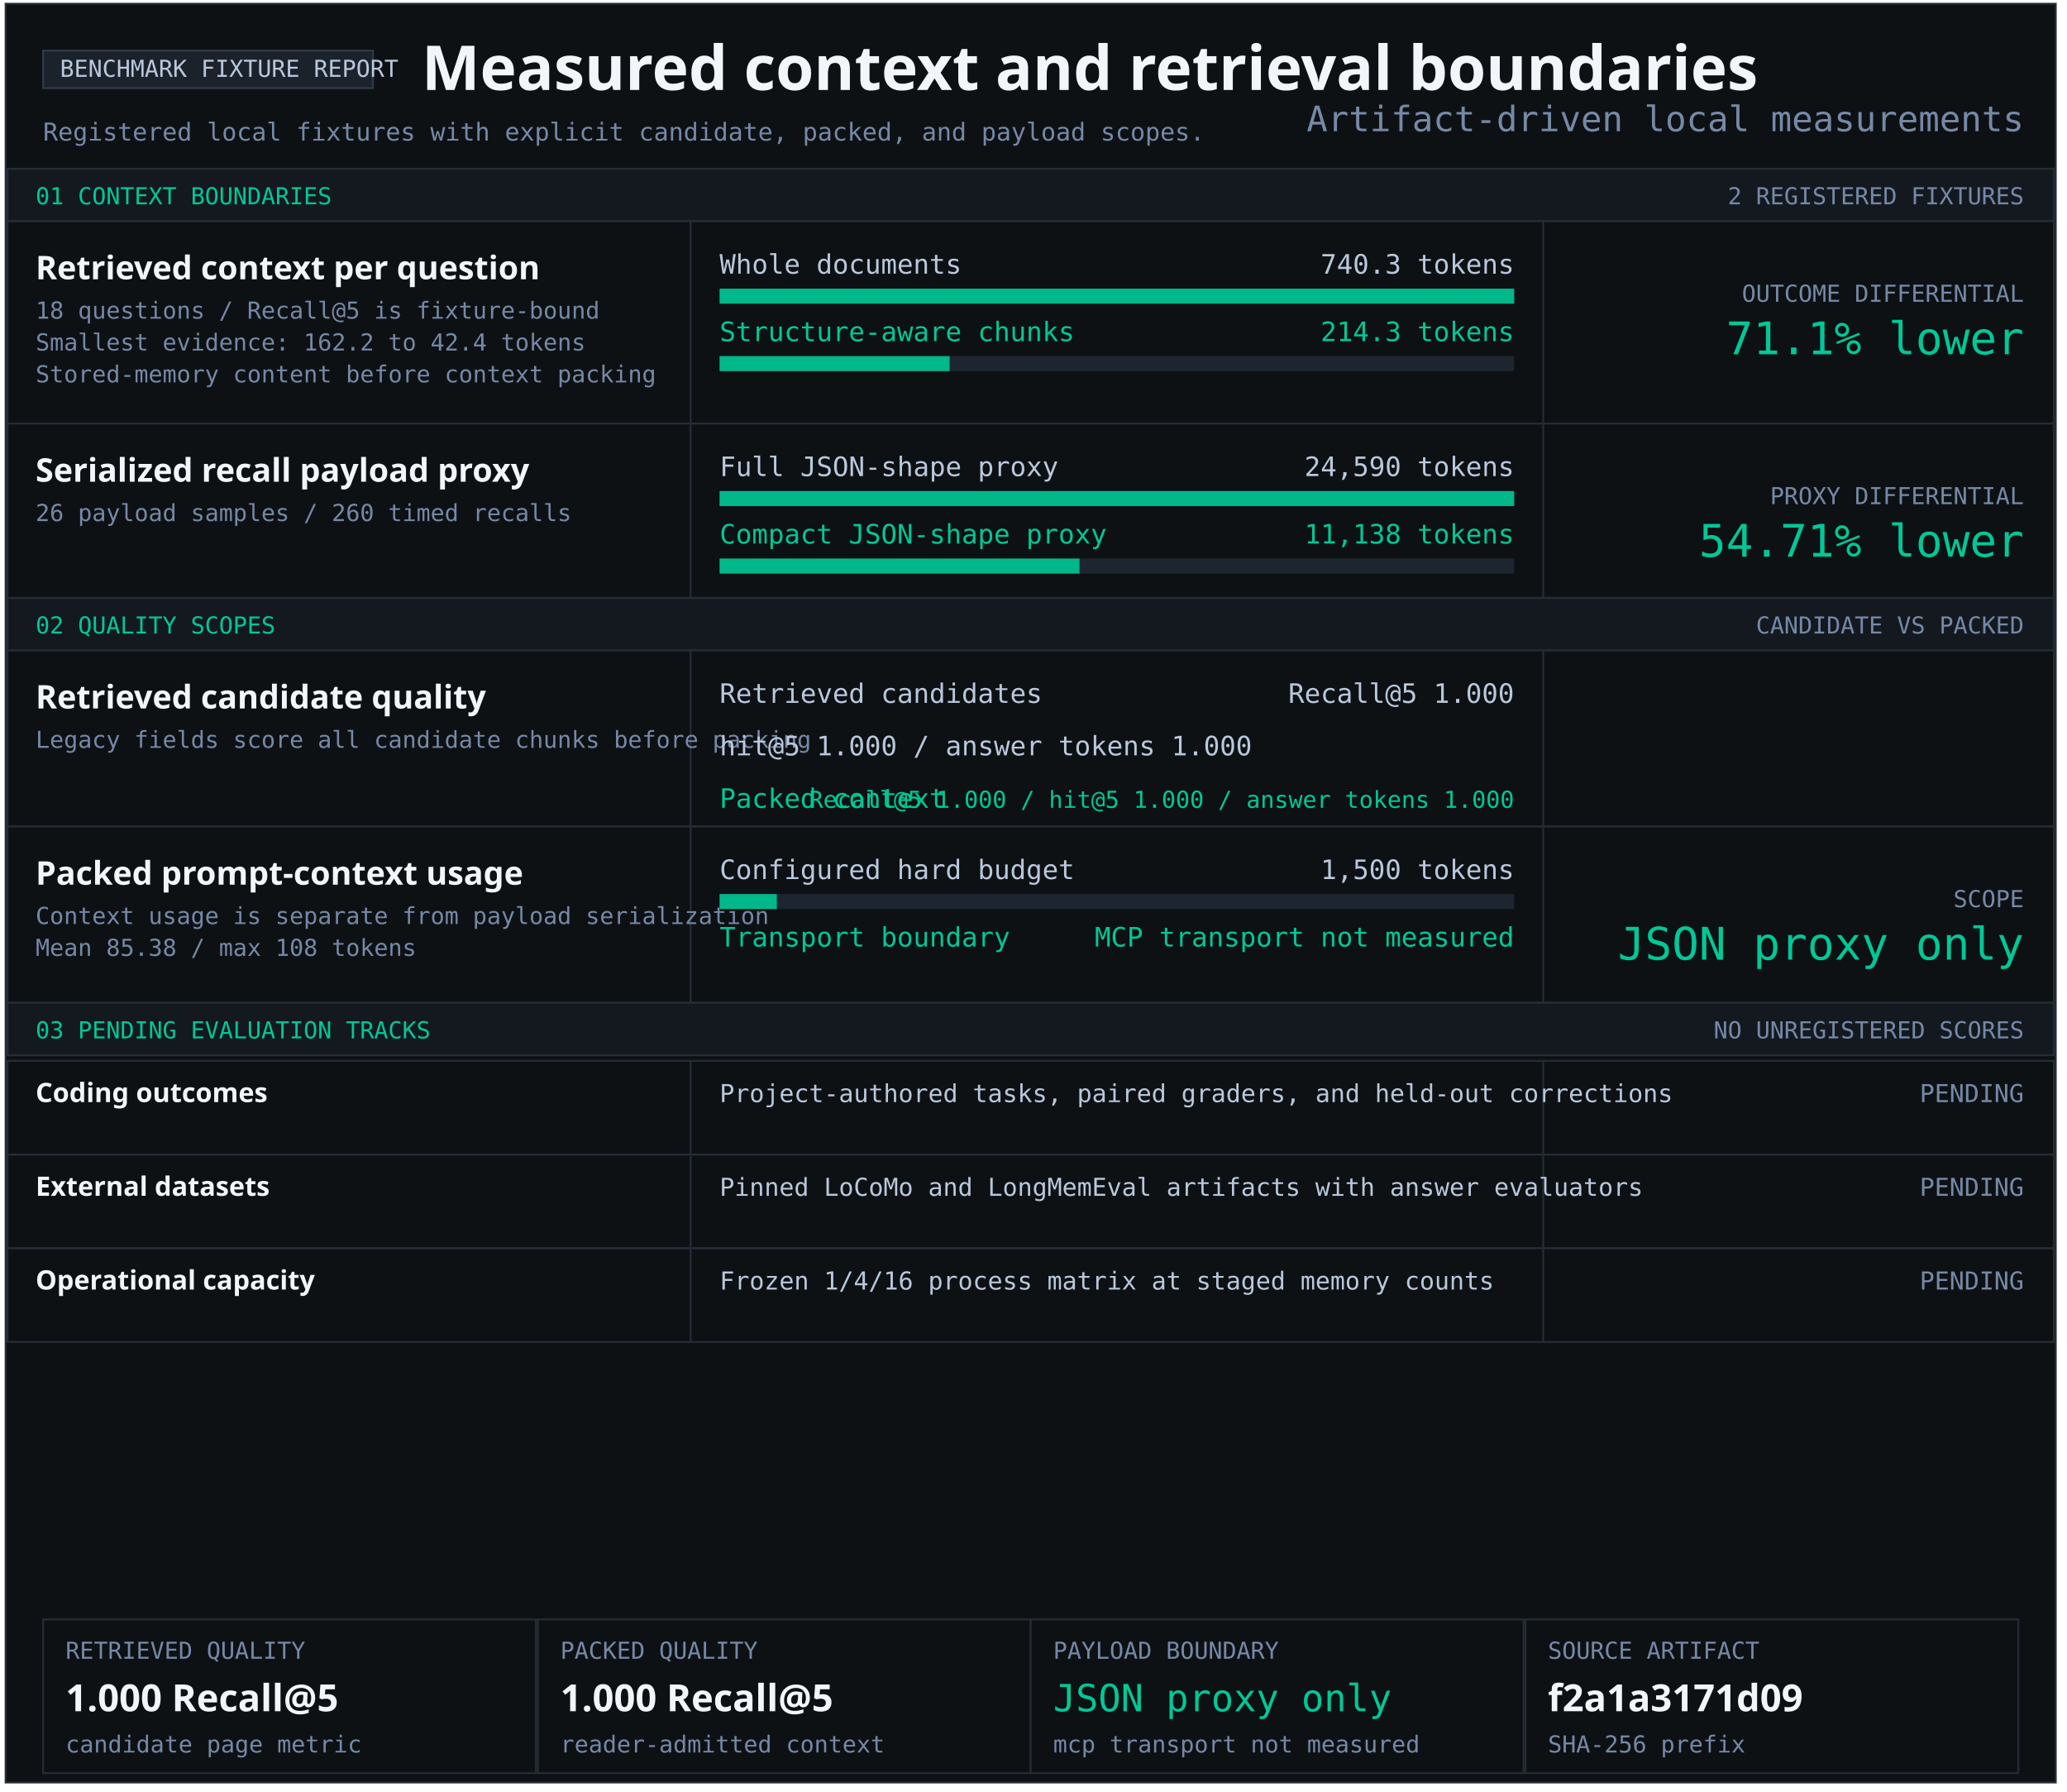
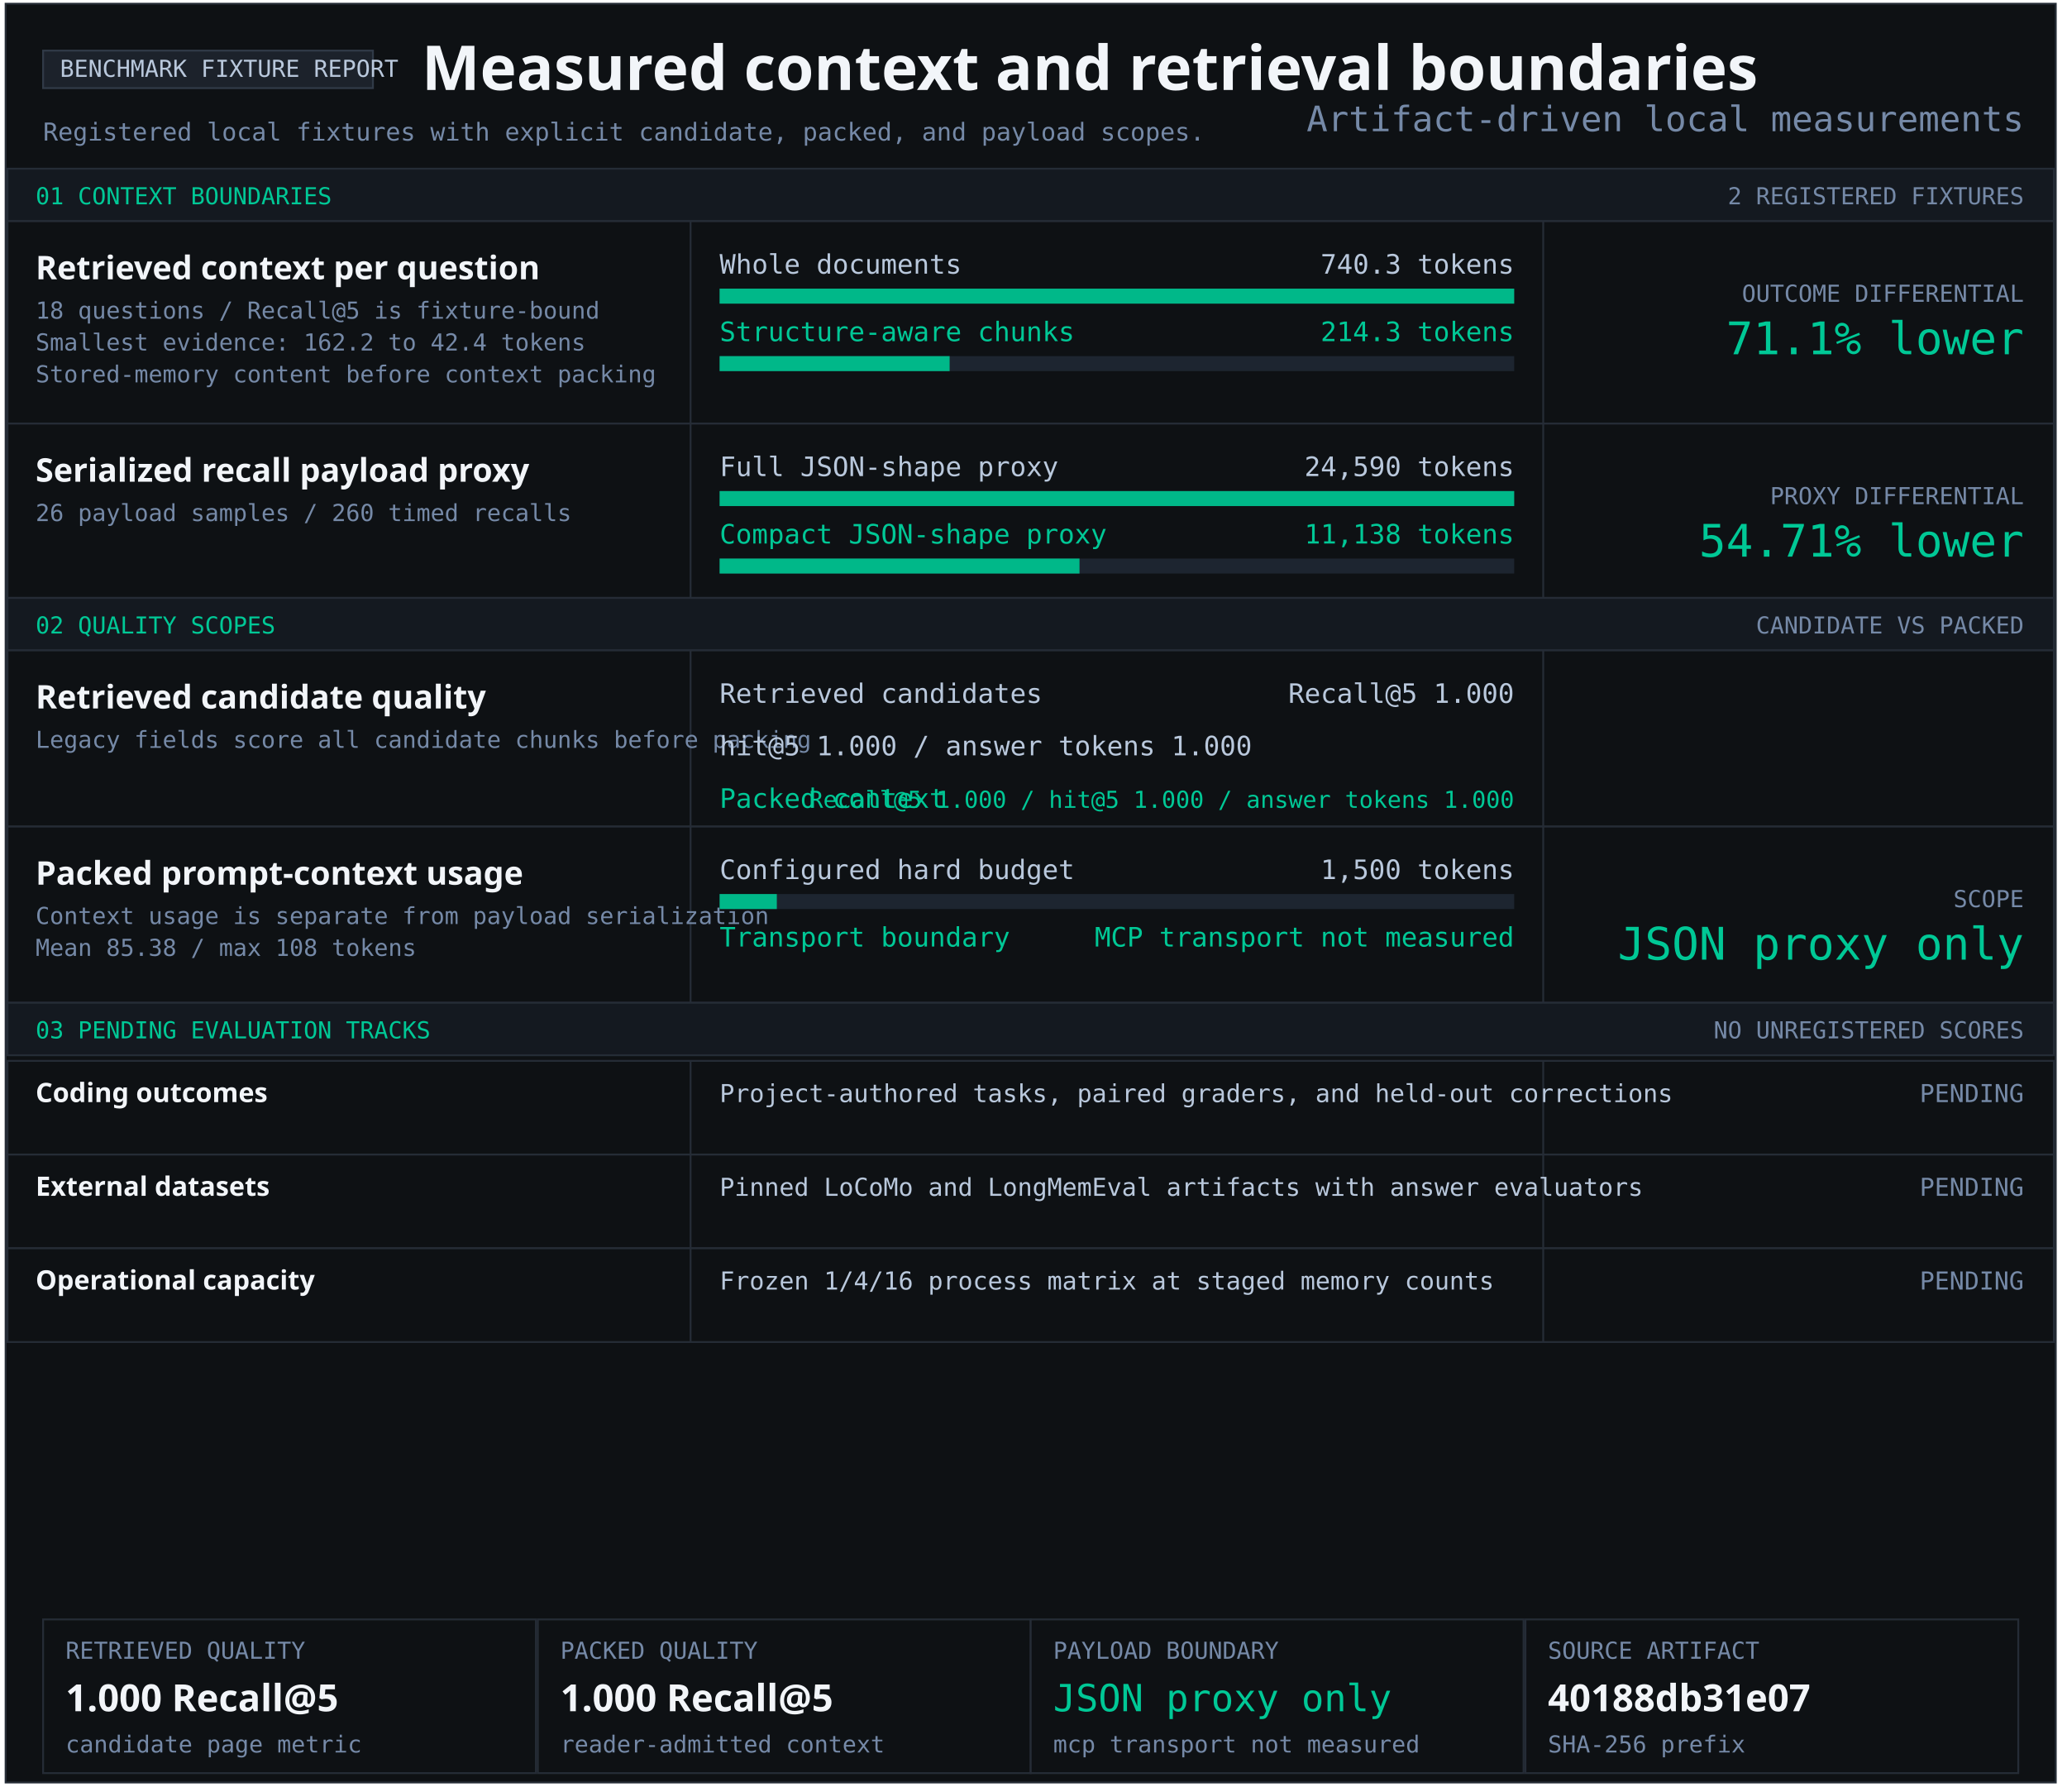
<svg xmlns="http://www.w3.org/2000/svg" width="1103" height="956" viewBox="0 0 1103 956" role="img" aria-labelledby="title desc">
  <style>text{font-family:Consolas,monospace;fill:#b9c8dc} .heading{font-family:Segoe UI,sans-serif;font-weight:700;fill:#f2f5f9} .green{fill:#00c896}.muted{fill:#7589a7}</style>
  <rect x="3" y="2" width="1094" height="949" fill="#0e1114" stroke="#252c36" />
  <rect x="23" y="27" width="176" height="20" fill="#1c222b" stroke="#303a47" />
  <text x="32" y="41" font-size="12.5" text-anchor="start">BENCHMARK FIXTURE REPORT</text>
  <text x="225" y="48" font-size="33" class="heading" text-anchor="start">Measured context and retrieval boundaries</text>
  <text x="23" y="75" font-size="13.2" class="muted" text-anchor="start">Registered local fixtures with explicit candidate, packed, and payload scopes.</text>
  <rect x="4" y="90" width="1092" height="28" fill="#141920" stroke="#252c36" />
  <text x="19" y="109" font-size="12.5" class="green" text-anchor="start">01 CONTEXT BOUNDARIES</text>
  <text x="1080" y="109" font-size="12.5" class="muted" text-anchor="end">2 REGISTERED FIXTURES</text>
  <rect x="4" y="118" width="1092" height="108" fill="#0e1114" stroke="#252c36" />
  <rect x="368" y="118" width="1" height="108" fill="#252c36" />
  <rect x="823" y="118" width="1" height="108" fill="#252c36" />
  <g aria-label="Structure-aware chunking; 740.3 to 214.3 tokens">
    <text x="19" y="149" font-size="17.4" class="heading" text-anchor="start">Retrieved context per question</text>
    <text x="19" y="170" font-size="12.5" class="muted" text-anchor="start">18 questions / Recall@5 is fixture-bound</text>
    <text x="19" y="187" font-size="12.5" class="muted" text-anchor="start">Smallest evidence: 162.2 to 42.4 tokens</text>
    <text x="19" y="204" font-size="12.5" class="muted" text-anchor="start">Stored-memory content before context packing</text>
    <text x="384" y="146" font-size="14.3" text-anchor="start">Whole documents</text>
    <text x="808" y="146" font-size="14.3" text-anchor="end">740.3 tokens</text>
    <rect x="384" y="154" width="424" height="8" fill="#1d2530" />
    <rect x="384" y="154" width="424.00" height="8" fill="#00b889" />
    <text x="384" y="182" font-size="14.3" class="green" text-anchor="start">Structure-aware chunks</text>
    <text x="808" y="182" font-size="14.3" class="green" text-anchor="end">214.3 tokens</text>
    <rect x="384" y="190" width="424" height="8" fill="#1d2530" />
    <rect x="384" y="190" width="122.74" height="8" fill="#00b889" />
    <text x="1080" y="161" font-size="12.5" class="muted" text-anchor="end">OUTCOME DIFFERENTIAL</text>
    <text x="1080" y="189" font-size="24" class="green" text-anchor="end">71.1% lower</text>
  </g>
  <rect x="4" y="226" width="1092" height="93" fill="#0e1114" stroke="#252c36" />
  <rect x="368" y="226" width="1" height="93" fill="#252c36" />
  <rect x="823" y="226" width="1" height="93" fill="#252c36" />
  <g aria-label="Serialized JSON-shape payload proxy; 24,590 full; 11,138 compact">
    <text x="19" y="257" font-size="17.4" class="heading" text-anchor="start">Serialized recall payload proxy</text>
    <text x="19" y="278" font-size="12.5" class="muted" text-anchor="start">26 payload samples / 260 timed recalls</text>
    <text x="384" y="254" font-size="14.3" text-anchor="start">Full JSON-shape proxy</text>
    <text x="808" y="254" font-size="14.3" text-anchor="end">24,590 tokens</text>
    <rect x="384" y="262" width="424" height="8" fill="#1d2530" />
    <rect x="384" y="262" width="424.00" height="8" fill="#00b889" />
    <text x="384" y="290" font-size="14.3" class="green" text-anchor="start">Compact JSON-shape proxy</text>
    <text x="808" y="290" font-size="14.3" class="green" text-anchor="end">11,138 tokens</text>
    <rect x="384" y="298" width="424" height="8" fill="#1d2530" />
    <rect x="384" y="298" width="192.05" height="8" fill="#00b889" />
    <text x="1080" y="269" font-size="12.5" class="muted" text-anchor="end">PROXY DIFFERENTIAL</text>
    <text x="1080" y="297" font-size="24" class="green" text-anchor="end">54.71% lower</text>
  </g>
  <rect x="4" y="319" width="1092" height="28" fill="#141920" stroke="#252c36" />
  <text x="19" y="338" font-size="12.5" class="green" text-anchor="start">02 QUALITY SCOPES</text>
  <text x="1080" y="338" font-size="12.5" class="muted" text-anchor="end">CANDIDATE VS PACKED</text>
  <rect x="4" y="347" width="1092" height="94" fill="#0e1114" stroke="#252c36" />
  <rect x="368" y="347" width="1" height="94" fill="#252c36" />
  <rect x="823" y="347" width="1" height="94" fill="#252c36" />
  <g aria-label="Retrieved candidate quality and packed context quality">
    <text x="19" y="378" font-size="17.4" class="heading" text-anchor="start">Retrieved candidate quality</text>
    <text x="19" y="399" font-size="12.5" class="muted" text-anchor="start">Legacy fields score all candidate chunks before packing</text>
    <text x="384" y="375" font-size="14.3" text-anchor="start">Retrieved candidates</text>
    <text x="808" y="375" font-size="14.3" text-anchor="end">Recall@5 1.000</text>
    <text x="384" y="403" font-size="14.3" text-anchor="start">hit@5 1.000 / answer tokens 1.000</text>
    <text x="384" y="431" font-size="14.3" class="green" text-anchor="start">Packed context</text>
    <text x="808" y="431" font-size="12.5" class="green" text-anchor="end">Recall@5 1.000 / hit@5 1.000 / answer tokens 1.000</text>
  </g>
  <rect x="4" y="441" width="1092" height="94" fill="#0e1114" stroke="#252c36" />
  <rect x="368" y="441" width="1" height="94" fill="#252c36" />
  <rect x="823" y="441" width="1" height="94" fill="#252c36" />
  <text x="19" y="472" font-size="17.4" class="heading" text-anchor="start">Packed prompt-context usage</text>
  <text x="19" y="493" font-size="12.5" class="muted" text-anchor="start">Context usage is separate from payload serialization</text>
  <text x="19" y="510" font-size="12.5" class="muted" text-anchor="start">Mean 85.38 / max 108 tokens</text>
  <text x="384" y="469" font-size="14.3" text-anchor="start">Configured hard budget</text>
  <text x="808" y="469" font-size="14.3" text-anchor="end">1,500 tokens</text>
  <rect x="384" y="477" width="424" height="8" fill="#1d2530" />
  <rect x="384" y="477" width="30.53" height="8" fill="#00b889" />
  <text x="384" y="505" font-size="14.3" class="green" text-anchor="start">Transport boundary</text>
  <text x="808" y="505" font-size="14.3" class="green" text-anchor="end">MCP transport not measured</text>
  <text x="1080" y="484" font-size="12.5" class="muted" text-anchor="end">SCOPE</text>
  <text x="1080" y="512" font-size="24" class="green" text-anchor="end">JSON proxy only</text>
  <rect x="4" y="535" width="1092" height="28" fill="#141920" stroke="#252c36" />
  <text x="19" y="554" font-size="12.5" class="green" text-anchor="start">03 PENDING EVALUATION TRACKS</text>
  <text x="1080" y="554" font-size="12.5" class="muted" text-anchor="end">NO UNREGISTERED SCORES</text>
  <rect x="4" y="566" width="1092" height="50" fill="#0e1114" stroke="#252c36" />
  <rect x="368" y="566" width="1" height="50" fill="#252c36" />
  <rect x="823" y="566" width="1" height="50" fill="#252c36" />
  <text x="19" y="588" font-size="14.3" class="heading" text-anchor="start">Coding outcomes</text>
  <text x="384" y="588" font-size="13.2" text-anchor="start">Project-authored tasks, paired graders, and held-out corrections</text>
  <text x="1080" y="588" font-size="13.2" class="muted" text-anchor="end">PENDING</text>
  <rect x="4" y="616" width="1092" height="50" fill="#0e1114" stroke="#252c36" />
  <rect x="368" y="616" width="1" height="50" fill="#252c36" />
  <rect x="823" y="616" width="1" height="50" fill="#252c36" />
  <text x="19" y="638" font-size="14.3" class="heading" text-anchor="start">External datasets</text>
  <text x="384" y="638" font-size="13.2" text-anchor="start">Pinned LoCoMo and LongMemEval artifacts with answer evaluators</text>
  <text x="1080" y="638" font-size="13.2" class="muted" text-anchor="end">PENDING</text>
  <rect x="4" y="666" width="1092" height="50" fill="#0e1114" stroke="#252c36" />
  <rect x="368" y="666" width="1" height="50" fill="#252c36" />
  <rect x="823" y="666" width="1" height="50" fill="#252c36" />
  <text x="19" y="688" font-size="14.3" class="heading" text-anchor="start">Operational capacity</text>
  <text x="384" y="688" font-size="13.2" text-anchor="start">Frozen 1/4/16 process matrix at staged memory counts</text>
  <text x="1080" y="688" font-size="13.2" class="muted" text-anchor="end">PENDING</text>
  <rect x="23" y="864" width="263" height="82" fill="#0e1114" stroke="#252c36" />
  <text x="35" y="885" font-size="12.5" class="muted" text-anchor="start">RETRIEVED QUALITY</text>
  <text x="35" y="913" font-size="20" class="heading" text-anchor="start">1.000 Recall@5</text>
  <text x="35" y="935" font-size="12.5" class="muted" text-anchor="start">candidate page metric</text>
  <rect x="287" y="864" width="263" height="82" fill="#0e1114" stroke="#252c36" />
  <text x="299" y="885" font-size="12.5" class="muted" text-anchor="start">PACKED QUALITY</text>
  <text x="299" y="913" font-size="20" class="heading" text-anchor="start">1.000 Recall@5</text>
  <text x="299" y="935" font-size="12.5" class="muted" text-anchor="start">reader-admitted context</text>
  <rect x="550" y="864" width="263" height="82" fill="#0e1114" stroke="#252c36" />
  <text x="562" y="885" font-size="12.5" class="muted" text-anchor="start">PAYLOAD BOUNDARY</text>
  <text x="562" y="913" font-size="20" class="green" text-anchor="start">JSON proxy only</text>
  <text x="562" y="935" font-size="12.5" class="muted" text-anchor="start">mcp transport not measured</text>
  <rect x="814" y="864" width="263" height="82" fill="#0e1114" stroke="#252c36" />
  <text x="826" y="885" font-size="12.5" class="muted" text-anchor="start">SOURCE ARTIFACT</text>
-   <text x="826" y="913" font-size="20" class="heading" text-anchor="start">f2a1a3171d09</text>
+   <text x="826" y="913" font-size="20" class="heading" text-anchor="start">40188db31e07</text>
  <text x="826" y="935" font-size="12.5" class="muted" text-anchor="start">SHA-256 prefix</text>
  <text x="1080" y="70" font-size="18.7" class="muted" text-anchor="end">Artifact-driven local measurements</text>
</svg>
